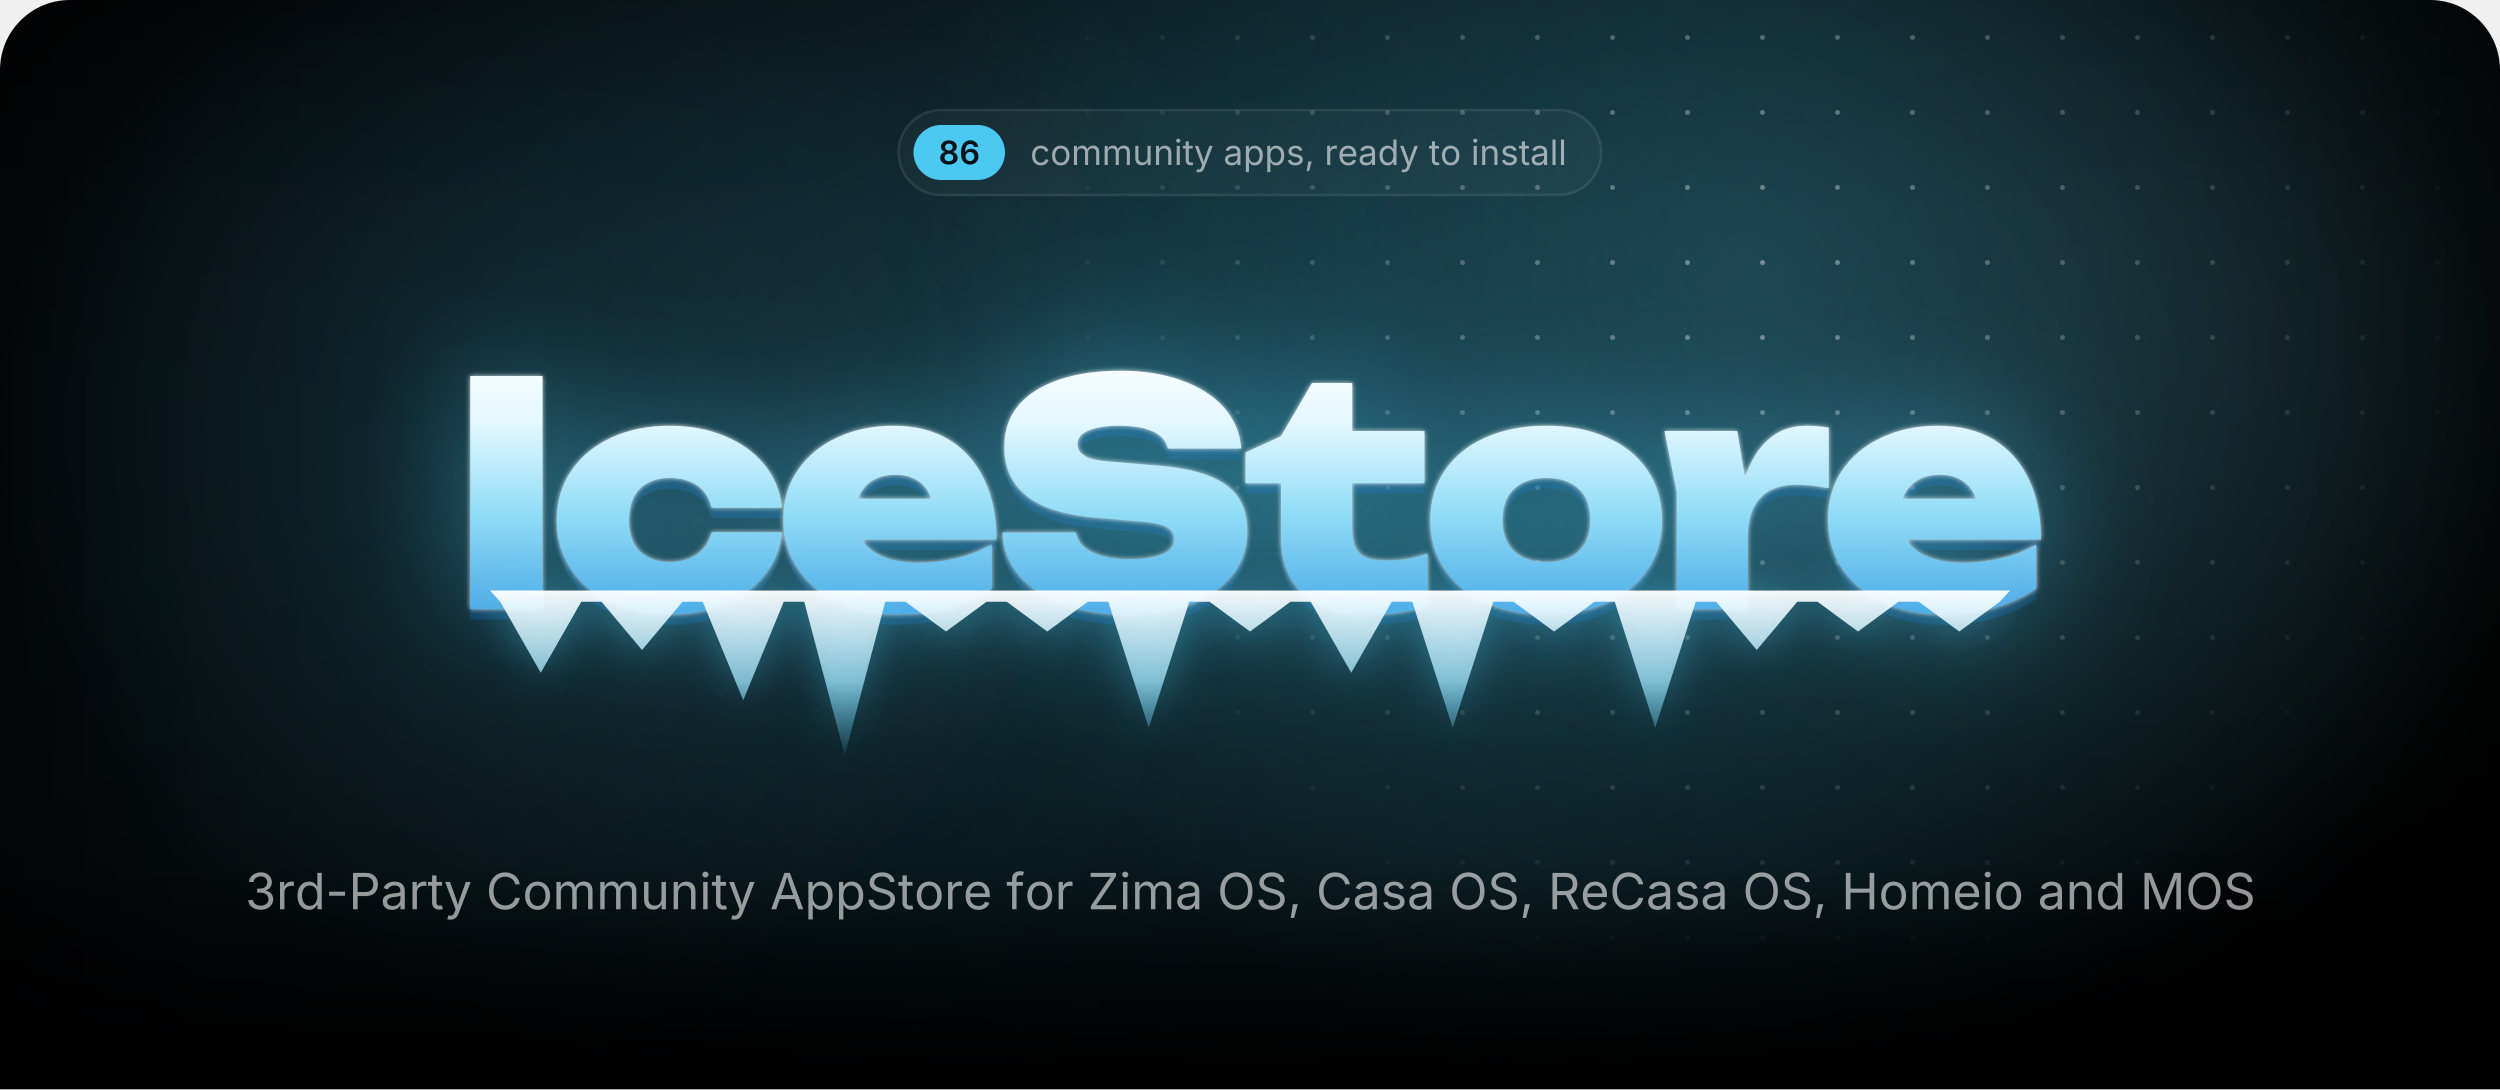
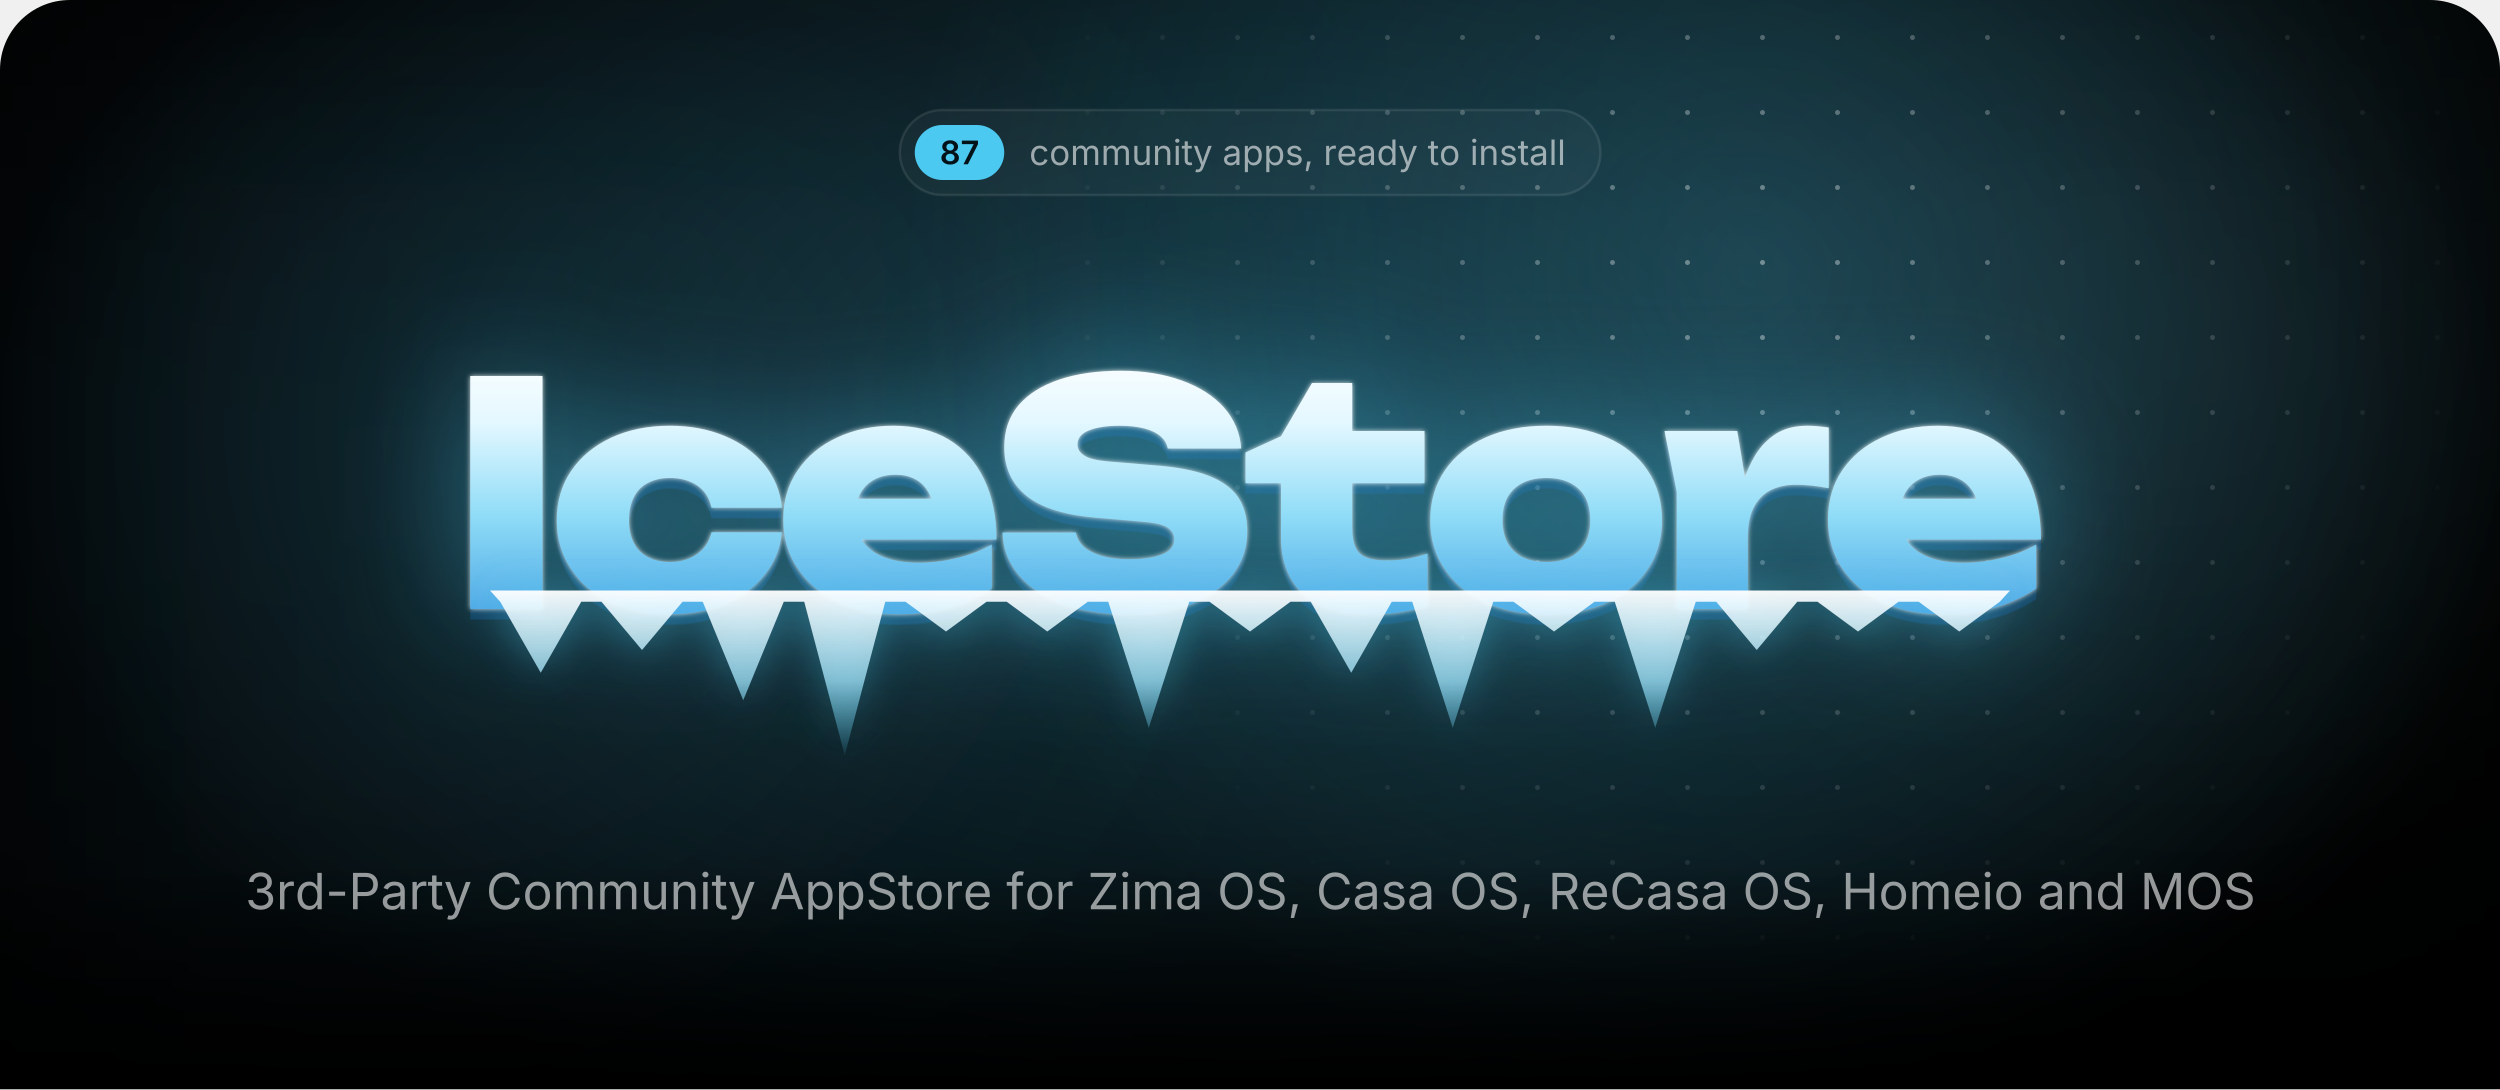
<svg xmlns="http://www.w3.org/2000/svg" width="1000" height="435.7" viewBox="0 0 1000 435.7">
  <style>.blob{transform-box:fill-box;transform-origin:center;animation:drift 22s ease-in-out infinite alternate}.blob+.blob{animation-duration:28s;animation-direction:alternate-reverse}@keyframes drift{to{transform:translate(180px,60px) scale(1.2)}}.spot{animation:spot 18s ease-in-out infinite alternate}@keyframes spot{to{transform:translate(-420px,40px)}}.gl{animation:gl 6s ease-in-out infinite}@keyframes gl{0%,35%{transform:translateX(0)}70%,100%{transform:translateX(1741px)}}.sp{transform-box:fill-box;transform-origin:center;opacity:0;animation:tw 3.2s ease-in-out infinite}@keyframes tw{0%,100%{opacity:0;transform:scale(.3) rotate(0)}50%{opacity:1;transform:scale(1) rotate(45deg)}}@media(prefers-reduced-motion:reduce){*{animation:none!important}}</style>
  <defs>
    <path id="semi.1351" d="M655 -20Q494 -20 369 34Q244 89 174 184Q103 278 103 399Q103 492 144 571Q185 650 256 703Q326 756 414 771V780Q299 806 228 898Q157 991 157 1111Q157 1226 222 1316Q286 1406 398 1458Q511 1510 655 1510Q798 1510 910 1458Q1023 1406 1088 1316Q1153 1226 1153 1111Q1153 991 1082 898Q1010 806 897 780V771Q984 756 1054 703Q1125 650 1166 571Q1208 492 1208 399Q1208 278 1137 184Q1066 89 941 34Q816 -20 655 -20ZM655 186Q739 186 801 215Q863 244 898 296Q932 349 932 418Q932 490 896 544Q860 599 798 631Q735 663 655 663Q575 663 512 632Q449 600 413 545Q377 490 377 418Q377 349 411 297Q445 245 508 216Q571 186 655 186ZM655 865Q724 865 777 893Q830 921 861 970Q892 1020 892 1085Q892 1150 862 1198Q832 1246 778 1273Q725 1300 655 1300Q584 1300 530 1273Q477 1246 448 1198Q418 1150 418 1085Q418 1020 448 970Q478 921 532 893Q586 865 655 865Z" />
-     <path id="semi.1349" d="M671 -20Q565 -20 464 16Q362 53 280 136Q199 220 151 358Q103 497 103 702Q103 894 144 1044Q184 1193 260 1297Q337 1401 445 1456Q553 1510 687 1510Q826 1510 934 1455Q1043 1400 1110 1305Q1177 1210 1193 1089H931Q910 1175 847 1227Q784 1279 687 1279Q583 1279 510 1218Q438 1157 400 1044Q363 930 363 772H374Q410 837 466 883Q523 929 594 954Q666 978 745 978Q876 978 980 916Q1085 853 1146 744Q1207 634 1207 492Q1207 346 1140 230Q1073 114 952 47Q832 -20 671 -20ZM670 197Q749 197 812 236Q875 274 912 340Q948 406 948 487Q948 567 912 632Q877 697 815 735Q753 773 673 773Q614 773 563 750Q512 728 474 688Q435 648 414 596Q393 544 393 486Q393 408 429 342Q465 276 528 236Q591 197 670 197Z" />
+     <path id="semi.1350" d="M185 0 819 1256V1266H83V1490H1097V1260L463 0Z" />
    <path id="regular.586" d="M613 -24Q461 -24 346 48Q232 120 168 250Q104 380 104 552Q104 727 168 858Q232 988 346 1060Q461 1132 613 1132Q694 1132 766 1111Q838 1090 898 1050Q957 1011 1000 954Q1043 896 1066 823L893 774Q881 817 856 853Q831 889 796 916Q760 942 714 956Q668 971 613 971Q501 971 429 912Q357 854 322 759Q287 664 287 552Q287 442 322 348Q357 253 429 195Q501 137 613 137Q669 137 716 152Q763 167 800 194Q836 222 861 260Q886 298 898 343L1070 294Q1048 219 1004 160Q961 102 901 60Q841 19 768 -2Q695 -24 613 -24Z" />
    <path id="regular.790" d="M613 -24Q461 -24 346 48Q232 120 168 250Q104 380 104 552Q104 727 168 858Q232 988 346 1060Q461 1132 613 1132Q766 1132 881 1060Q996 988 1060 858Q1124 727 1124 552Q1124 380 1060 250Q996 120 881 48Q766 -24 613 -24ZM613 137Q726 137 799 195Q872 253 907 348Q942 442 942 552Q942 663 907 758Q872 854 799 912Q726 971 613 971Q501 971 429 912Q357 854 322 759Q287 664 287 552Q287 442 322 348Q357 253 429 195Q501 137 613 137Z" />
    <path id="regular.766" d="M158 0V1118H333L334 868H320Q343 959 392 1018Q442 1078 508 1108Q575 1138 647 1138Q769 1138 844 1063Q920 988 942 866H918Q938 950 991 1011Q1044 1072 1120 1105Q1195 1138 1284 1138Q1381 1138 1461 1096Q1541 1054 1588 969Q1636 884 1636 754V0H1456V749Q1456 870 1388 922Q1320 974 1230 974Q1155 974 1100 942Q1046 911 1016 856Q987 801 987 730V0H807V767Q807 860 745 917Q683 974 588 974Q523 974 466 944Q408 913 373 853Q338 793 338 704V0Z" />
    <path id="regular.915" d="M537 -14Q424 -14 338 32Q253 79 206 173Q158 267 158 408V1118H338V423Q338 294 406 221Q474 148 591 148Q671 148 734 183Q798 218 835 286Q872 353 872 448V1118H1053V0H879V271H903Q851 114 756 50Q660 -14 537 -14Z" />
    <path id="regular.773" d="M338 670V0H158V1118H331L332 847H307Q358 1002 452 1067Q547 1132 674 1132Q787 1132 872 1086Q957 1039 1004 946Q1052 852 1052 710V0H872V695Q872 824 804 897Q737 970 620 970Q540 970 476 935Q412 900 375 833Q338 766 338 670Z" />
    <path id="regular.689" d="M158 0V1118H338V0ZM249 1301Q198 1301 161 1336Q124 1371 124 1420Q124 1470 161 1504Q198 1539 249 1539Q301 1539 338 1504Q375 1470 375 1420Q375 1371 338 1336Q301 1301 249 1301Z" />
    <path id="regular.889" d="M598 1118V964H20V1118ZM188 1384H368V290Q368 215 398 180Q429 146 500 146Q517 146 544 150Q570 154 592 158L629 6Q601 -4 566 -9Q530 -14 495 -14Q350 -14 269 62Q188 139 188 276Z" />
    <path id="regular.998" d="M140 -405 186 -249 205 -254Q260 -268 305 -262Q350 -255 386 -217Q422 -179 449 -99L481 -6L54 1118H251L489 455Q527 351 553 249Q579 147 608 51H542Q571 147 598 250Q624 352 661 455L901 1118H1097L606 -167Q572 -256 524 -314Q477 -371 414 -398Q351 -426 272 -426Q224 -426 189 -419Q154 -412 140 -405Z" />
    <path id="regular.507" d="M471 -26Q365 -26 278 14Q192 54 141 131Q90 208 90 318Q90 414 128 474Q166 534 230 568Q293 603 370 620Q447 637 525 647Q625 660 688 667Q751 674 782 691Q812 708 812 749V755Q812 825 786 874Q760 922 708 948Q656 974 578 974Q498 974 441 949Q384 924 348 886Q313 849 295 810L122 867Q165 969 238 1026Q311 1084 399 1108Q487 1132 573 1132Q629 1132 700 1118Q772 1105 838 1065Q905 1025 948 946Q992 868 992 737V0H815V152H803Q784 113 742 72Q700 30 633 2Q566 -26 471 -26ZM502 133Q602 133 671 172Q740 211 776 274Q812 336 812 404V559Q801 546 764 536Q727 525 680 517Q632 509 588 504Q543 498 517 495Q452 487 396 468Q339 448 305 410Q271 373 271 309Q271 251 301 212Q331 173 383 153Q435 133 502 133Z" />
    <path id="regular.843" d="M158 -418V1118H332V939H352Q371 969 405 1014Q439 1060 503 1096Q567 1132 676 1132Q816 1132 922 1062Q1029 992 1090 862Q1150 733 1150 556Q1150 378 1090 248Q1030 118 924 47Q817 -24 677 -24Q571 -24 506 12Q441 49 406 96Q371 142 352 173H338V-418ZM650 137Q755 137 826 194Q896 250 932 346Q967 441 967 558Q967 674 932 768Q897 861 826 916Q756 971 650 971Q547 971 477 919Q407 867 372 774Q336 682 336 558Q336 434 372 339Q408 244 478 190Q549 137 650 137Z" />
    <path id="regular.871" d="M538 -24Q423 -24 334 10Q244 43 186 109Q128 175 108 271L279 312Q303 220 370 177Q436 134 536 134Q653 134 722 184Q792 234 792 303Q792 361 752 400Q711 438 628 457L442 501Q290 537 216 612Q142 688 142 806Q142 902 196 976Q250 1049 344 1090Q437 1132 556 1132Q671 1132 752 1098Q832 1063 882 1002Q933 942 958 863L795 821Q772 881 718 930Q665 979 557 979Q457 979 390 933Q324 887 324 817Q324 755 369 718Q414 680 512 657L681 617Q833 581 906 506Q979 430 979 315Q979 217 924 140Q868 64 768 20Q669 -24 538 -24Z" />
    <path id="regular.1501" d="M128 -359 216 208H422L266 -359Z" />
    <path id="regular.852" d="M158 0V1118H332V946H344Q375 1031 454 1082Q534 1134 634 1134Q654 1134 682 1133Q709 1132 725 1131V950Q717 952 685 956Q653 960 617 960Q537 960 474 926Q410 893 374 834Q338 776 338 700V0Z" />
    <path id="regular.614" d="M628 -24Q466 -24 348 48Q231 120 168 249Q104 378 104 550Q104 722 166 853Q228 984 342 1058Q455 1132 607 1132Q696 1132 782 1102Q869 1073 940 1008Q1010 942 1052 835Q1094 728 1094 573V498H226V650H997L913 594Q913 704 878 790Q844 875 776 924Q708 972 607 972Q506 972 434 922Q362 873 324 794Q286 714 286 623V522Q286 398 329 312Q372 225 450 180Q527 136 629 136Q695 136 749 155Q803 174 842 212Q881 251 902 308L1076 260Q1050 176 988 112Q926 48 834 12Q743 -24 628 -24Z" />
    <path id="regular.597" d="M577 -24Q438 -24 331 47Q224 118 164 248Q104 378 104 556Q104 733 164 862Q225 992 332 1062Q439 1132 578 1132Q687 1132 751 1096Q815 1060 850 1014Q884 969 902 939H916V1490H1096V0H922V173H902Q884 142 848 96Q813 49 748 12Q684 -24 577 -24ZM604 137Q706 137 776 190Q846 244 882 339Q918 434 918 558Q918 682 882 774Q847 867 777 919Q707 971 604 971Q498 971 428 916Q357 861 322 768Q287 674 287 558Q287 441 322 346Q358 250 429 194Q500 137 604 137Z" />
    <path id="regular.736" d="M338 1490V0H158V1490Z" />
    <path id="regular.1345" d="M635 -20Q489 -20 376 30Q263 80 196 169Q130 258 125 376H317Q323 305 366 254Q408 202 478 174Q547 147 632 147Q726 147 798 180Q871 212 913 271Q955 330 955 407Q955 488 914 550Q874 611 797 646Q720 681 609 681H488V846H609Q696 846 762 878Q829 909 866 966Q903 1023 903 1100Q903 1174 870 1229Q838 1284 778 1314Q718 1345 637 1345Q561 1345 494 1318Q428 1290 386 1239Q343 1188 340 1115H157Q161 1232 227 1321Q293 1410 402 1460Q510 1510 641 1510Q780 1510 880 1454Q981 1398 1035 1307Q1089 1216 1089 1110Q1089 984 1022 896Q956 808 842 774V762Q937 747 1004 698Q1072 649 1108 574Q1143 499 1143 405Q1143 283 1077 187Q1011 91 896 36Q781 -20 635 -20Z" />
    <path id="regular.1459" d="M798 719V553H144V719Z" />
    <path id="regular.375" d="M180 0V1490H690Q864 1490 976 1426Q1089 1363 1144 1256Q1198 1149 1198 1016Q1198 883 1144 775Q1089 667 977 603Q865 539 691 539H330V706H682Q800 706 872 746Q944 787 976 858Q1009 928 1009 1016Q1009 1104 976 1174Q944 1243 872 1283Q799 1323 680 1323H370V0Z" />
    <path id="regular.73" d="M783 -20Q592 -20 442 72Q293 165 208 336Q122 508 122 744Q122 981 208 1152Q293 1324 442 1417Q592 1510 783 1510Q896 1510 996 1477Q1097 1444 1177 1380Q1257 1317 1310 1226Q1364 1136 1384 1021H1194Q1178 1098 1140 1156Q1101 1214 1046 1254Q990 1294 923 1314Q856 1334 783 1334Q649 1334 541 1266Q433 1198 370 1066Q307 935 307 744Q307 554 370 422Q434 291 542 224Q650 156 783 156Q856 156 923 176Q990 197 1046 236Q1101 276 1140 334Q1178 393 1194 469H1384Q1365 355 1312 265Q1258 175 1178 111Q1098 47 998 14Q897 -20 783 -20Z" />
    <path id="regular.2" d="M52 0 593 1490H813L1361 0H1161L845 884Q816 966 778 1088Q739 1211 684 1401H720Q666 1209 626 1084Q587 960 561 884L254 0ZM324 416V582H1089V416Z" />
    <path id="regular.397" d="M657 -26Q496 -26 378 26Q259 78 192 172Q125 265 116 390H311Q319 306 368 252Q417 197 494 170Q570 144 657 144Q758 144 838 177Q919 210 966 270Q1013 330 1013 409Q1013 481 972 526Q932 571 865 600Q798 629 718 651L538 702Q358 753 258 848Q158 943 158 1091Q158 1217 226 1312Q294 1406 410 1458Q526 1510 670 1510Q817 1510 930 1458Q1043 1406 1108 1316Q1174 1227 1178 1114H992Q979 1223 888 1282Q797 1342 664 1342Q568 1342 496 1310Q423 1279 383 1224Q343 1170 343 1100Q343 1022 392 974Q440 927 506 900Q573 874 627 859L776 818Q836 802 908 774Q981 746 1047 700Q1113 653 1156 582Q1198 510 1198 406Q1198 284 1134 186Q1071 88 950 31Q829 -26 657 -26Z" />
    <path id="regular.647" d="M678 1118V964H20V1118ZM240 0V1267Q240 1364 286 1429Q331 1494 404 1527Q477 1560 558 1560Q622 1560 664 1550Q706 1539 726 1530L676 1376Q662 1381 640 1387Q617 1393 579 1393Q496 1393 458 1350Q420 1308 420 1227V0Z" />
    <path id="regular.496" d="M130 0V134L796 1125Q841 1192 892 1260Q943 1327 994 1393L1015 1331Q923 1325 830 1324Q737 1322 645 1322H122V1490H1158V1354L502 379Q454 308 400 237Q347 166 294 97L273 159Q365 165 456 166Q548 168 640 168H1166V0Z" />
    <path id="regular.321" d="M784 -20Q593 -20 444 72Q294 165 208 336Q122 508 122 744Q122 981 208 1152Q294 1324 444 1417Q593 1510 784 1510Q975 1510 1124 1417Q1273 1324 1358 1152Q1444 981 1444 744Q1444 508 1358 336Q1273 165 1124 72Q975 -20 784 -20ZM784 156Q917 156 1024 224Q1132 291 1196 422Q1259 554 1259 744Q1259 936 1196 1068Q1132 1199 1024 1266Q917 1334 784 1334Q650 1334 542 1266Q434 1198 370 1066Q307 935 307 744Q307 554 370 423Q434 292 542 224Q650 156 784 156Z" />
    <path id="regular.384" d="M180 0V1490H690Q864 1490 976 1430Q1089 1371 1144 1267Q1198 1163 1198 1030Q1198 897 1144 795Q1089 693 977 636Q865 578 691 578H286V747H682Q800 747 872 782Q943 816 976 880Q1009 943 1009 1030Q1009 1119 976 1184Q943 1250 871 1286Q799 1323 680 1323H370V0ZM1036 0 676 671H890L1256 0Z" />
    <path id="regular.161" d="M180 0V1490H370V846H1152V1490H1342V0H1152V678H370V0Z" />
    <path id="regular.292" d="M180 0V1490H450L817 550Q830 517 846 468Q863 418 882 360Q900 302 917 244Q934 187 947 138H905Q919 184 936 240Q953 297 972 356Q990 414 1007 465Q1024 516 1037 550L1399 1490H1670V0H1483V851Q1483 897 1484 956Q1484 1015 1486 1080Q1487 1145 1488 1212Q1490 1279 1491 1342H1507Q1486 1273 1462 1202Q1439 1130 1416 1064Q1394 997 1374 942Q1354 887 1340 851L1007 0H842L504 851Q490 886 471 940Q452 993 430 1058Q407 1124 383 1196Q359 1269 334 1342H352Q354 1286 356 1221Q357 1156 358 1090Q359 1023 360 962Q361 900 361 851V0Z" />
    <radialGradient id="glow">
      <stop stop-color="#4cc9f0" stop-opacity=".28" />
      <stop offset="1" stop-color="#4cc9f0" stop-opacity="0" />
    </radialGradient>
    <radialGradient id="cur">
      <stop stop-color="#4cc9f0" stop-opacity=".2" />
      <stop offset=".65" stop-color="#4cc9f0" stop-opacity="0" />
    </radialGradient>
    <radialGradient id="spot">
      <stop stop-color="#fff" />
      <stop offset="1" stop-color="#000" />
    </radialGradient>
    <pattern id="dots" width="30" height="30" patternUnits="userSpaceOnUse">
      <circle cx="15" cy="15" r="1" fill="#fff" fill-opacity=".4" />
    </pattern>
    <mask id="dm">
      <circle class="spot" cx="700" cy="110" r="300" fill="url(#spot)" />
    </mask>
    <linearGradient id="fade" x2="0" y2="1">
      <stop offset="0.793" stop-color="#fff" />
      <stop offset="1" stop-color="#000" />
    </linearGradient>
    <mask id="bf">
      <rect width="1000" height="435.7" fill="url(#fade)" />
    </mask>
    <filter id="blur" filterUnits="userSpaceOnUse" x="-500" y="-500" width="2000" height="1500">
      <feGaussianBlur stdDeviation="90" />
    </filter>
    <linearGradient id="ice" gradientUnits="userSpaceOnUse" x1="0" y1="138" x2="0" y2="256">
      <stop stop-color="#fff" />
      <stop offset=".26" stop-color="#e4f8ff" />
      <stop offset=".58" stop-color="#8fdcf7" />
      <stop offset="1" stop-color="#3d9be0" />
    </linearGradient>
    <linearGradient id="ig" x2="0" y2="1">
      <stop stop-color="#fff" stop-opacity=".95" />
      <stop offset=".55" stop-color="#9fe3fa" stop-opacity=".75" />
      <stop offset="1" stop-color="#4cc9f0" stop-opacity=".1" />
    </linearGradient>
    <linearGradient id="gl">
      <stop stop-color="#fff" stop-opacity="0" />
      <stop offset=".5" stop-color="#fff" stop-opacity=".95" />
      <stop offset="1" stop-color="#fff" stop-opacity="0" />
    </linearGradient>
    <clipPath id="wc">
      <path d="M188.1 150.4H217V243.6H188.1ZM312.8 212.9Q311.8 222.7 305.7 230.1Q299.7 237.5 289.9 241.6Q280.1 245.7 268 245.7Q254.7 245.7 244.4 241Q234.2 236.3 228.5 227.7Q222.7 219.1 222.7 208.1Q222.7 196.8 228.5 188.3Q234.2 179.9 244.4 175.1Q254.7 170.3 268 170.3Q280.1 170.3 289.9 174.4Q299.7 178.5 305.7 185.8Q311.8 193.2 312.8 203.1H284.6Q283.4 197.3 278.9 194.2Q274.4 191.2 268 191.2Q263 191.2 259.3 193.1Q255.5 195 253.6 198.8Q251.6 202.6 251.6 208.1Q251.6 213.5 253.6 217.3Q255.5 221 259.3 222.9Q263 224.8 268 224.8Q274.4 224.8 278.9 221.6Q283.4 218.3 284.6 212.9ZM359 245.7Q345.9 245.7 335.6 241Q325.2 236.3 319.3 227.7Q313.3 219.1 313.3 207.7Q313.3 196.5 319.1 188.1Q324.9 179.6 334.9 175Q344.9 170.3 357.3 170.3Q370.3 170.3 379.5 175.8Q388.7 181.4 393.6 191.6Q398.6 201.9 398.6 215.8H336.6V199.5H382.2L373.8 205.1Q373.3 200.2 371.3 196.8Q369.4 193.4 366.1 191.7Q362.8 189.9 358.3 189.9Q353.2 189.9 349.6 191.9Q346 193.9 344.1 197.5Q342.1 201 342.1 205.5Q342.1 211.8 344.9 216.2Q347.7 220.5 353.4 222.8Q359.2 225.1 367.6 225.1Q375.3 225.1 382.9 223.2Q390.5 221.4 396.7 217.8V235.4Q389.1 240.4 379.7 243.1Q370.3 245.7 359 245.7ZM401 213H430.4Q430.9 216.3 433.5 218.7Q436.2 221.1 440.8 222.4Q445.4 223.7 451.6 223.7Q460.2 223.7 465 221.7Q469.7 219.8 469.7 215.7Q469.7 212.8 467 211Q464.3 209.2 456.2 208.6L439.8 207.2Q419.7 205.7 410.7 198.4Q401.7 191.2 401.7 178.9Q401.7 168.8 407.5 162Q413.3 155.3 423.8 151.8Q434.2 148.3 448.4 148.3Q462 148.3 472.7 152.2Q483.3 156 489.6 163Q495.8 170.1 496.5 179.4H467.1Q466.6 176.6 464.3 174.6Q462 172.5 457.8 171.4Q453.6 170.3 447.8 170.3Q440.1 170.3 435.5 172.2Q431 174 431 177.8Q431 180.5 433.7 182.2Q436.3 184 443.5 184.6L461.5 186.1Q475 187.1 483.2 190.2Q491.5 193.4 495.2 198.8Q498.9 204.2 498.9 212.4Q498.9 222.4 493 229.9Q487 237.4 476.3 241.6Q465.5 245.7 451.1 245.7Q436.3 245.7 425.1 241.6Q414 237.5 407.6 230.1Q401.3 222.7 401 213ZM498.2 193.3V181L512.4 174.5L524.8 153.2H540.9V172.4H569.8V193.3H540.9V211.1Q540.9 218.3 543.7 221.2Q546.5 224.2 554.7 224.2Q559.8 224.2 563.8 223.4Q567.8 222.6 571 221.4V242.4Q567 243.6 560.9 244.7Q554.9 245.7 548.1 245.7Q536 245.7 528.1 242Q520.2 238.3 516.3 231.3Q512.4 224.4 512.4 214.9V193.3ZM618.5 245.7Q604.7 245.7 594.2 241Q583.8 236.3 578 227.8Q572.1 219.3 572.1 208.1Q572.1 196.6 578 188.1Q583.8 179.6 594.2 175Q604.7 170.3 618.6 170.3Q632.4 170.3 642.8 175Q653.3 179.6 659 188.1Q664.8 196.6 664.8 208.1Q664.8 219.3 659 227.8Q653.3 236.3 642.8 241Q632.4 245.7 618.5 245.7ZM618.6 224.8Q624.2 224.8 628.1 222.9Q632 220.9 634.1 217.1Q636.1 213.3 636.1 208.1Q636.1 202.7 634.1 198.9Q632 195.2 628.1 193.2Q624.2 191.2 618.6 191.2Q613 191.2 609 193.2Q605.1 195.2 603 198.9Q601 202.7 601 208Q601 213.3 603 217.1Q605.1 220.9 609 222.9Q613 224.8 618.6 224.8ZM665.8 172.4H694.9L699.1 197.6V243.6H670.7V196.8ZM731.5 171V195.3Q727.6 194.5 724.3 194.2Q721 193.9 718.2 193.9Q713.1 193.9 708.8 195.8Q704.4 197.8 701.8 202.4Q699.1 207.1 699.1 215.3L693.9 208.8Q695 201.1 696.9 194.2Q698.9 187.3 702.2 181.9Q705.6 176.5 710.6 173.4Q715.6 170.3 723 170.3Q725 170.3 727.1 170.5Q729.2 170.7 731.5 171ZM776.9 245.7Q763.7 245.7 753.4 241Q743.1 236.3 737.1 227.7Q731.2 219.1 731.2 207.7Q731.2 196.5 736.9 188.1Q742.7 179.6 752.7 175Q762.7 170.3 775.1 170.3Q788.2 170.3 797.4 175.8Q806.6 181.4 811.5 191.6Q816.4 201.9 816.4 215.8H754.4V199.5H800L791.7 205.1Q791.2 200.2 789.2 196.8Q787.2 193.4 783.9 191.7Q780.6 189.9 776.1 189.9Q771 189.9 767.4 191.9Q763.8 193.9 761.9 197.5Q760 201 760 205.5Q760 211.8 762.8 216.2Q765.6 220.5 771.3 222.8Q777 225.1 785.5 225.1Q793.2 225.1 800.7 223.2Q808.3 221.4 814.5 217.8V235.4Q807 240.4 797.6 243.1Q788.2 245.7 776.9 245.7Z" />
    </clipPath>
    <filter id="frost" x="-20%" y="-60%" width="140%" height="220%" color-interpolation-filters="sRGB">
      <feGaussianBlur in="SourceAlpha" stdDeviation="1" result="a" />
      <feFlood flood-color="#fff" flood-opacity=".85" />
      <feComposite in2="a" operator="in" result="s1" />
      <feGaussianBlur in="SourceAlpha" stdDeviation="25.2" result="b" />
      <feFlood flood-color="#4cc9f0" flood-opacity=".5" />
      <feComposite in2="b" operator="in" result="s2" />
      <feOffset in="SourceAlpha" dy="4.2" result="c" />
      <feFlood flood-color="#125696" flood-opacity=".4" />
      <feComposite in2="c" operator="in" result="s3" />
      <feMerge>
        <feMergeNode in="s3" />
        <feMergeNode in="s2" />
        <feMergeNode in="s1" />
        <feMergeNode in="SourceGraphic" />
      </feMerge>
    </filter>
    <filter id="drip" x="-10%" y="-60%" width="120%" height="220%">
      <feGaussianBlur in="SourceAlpha" stdDeviation="8.4" result="b" />
      <feFlood flood-color="#4cc9f0" flood-opacity=".45" />
      <feComposite in2="b" operator="in" />
      <feMerge>
        <feMergeNode />
        <feMergeNode in="SourceGraphic" />
      </feMerge>
    </filter>
    <clipPath id="pg">
      <path d="M0,28 A28,28 0 0 1 28,0 H972 A28,28 0 0 1 1000,28 V435.7 A0,0 0 0 1 1000,435.7 H0 A0,0 0 0 1 0,435.7 Z" />
    </clipPath>
  </defs>
  <g clip-path="url(#pg)">
    <rect x="0" y="0" width="1000" height="435.7" rx="0" fill="#000" />
    <g mask="url(#bf)">
      <ellipse cx="500" cy="170" rx="500" ry="310" fill="url(#glow)" />
      <circle class="blob" cx="140" cy="140" r="260" fill="#4cc9f0" fill-opacity=".1" filter="url(#blur)" />
      <circle class="blob" cx="900" cy="40" r="220" fill="#a5e8ff" fill-opacity=".08" filter="url(#blur)" />
      <circle class="spot" cx="700" cy="110" r="520" fill="url(#cur)" />
      <rect width="1000" height="435.7" fill="url(#dots)" mask="url(#dm)" />
    </g>
-     <rect x="359.4" y="44" width="281.1" height="34" rx="17" fill="rgba(255,255,255,.035)" stroke="rgba(255,255,255,.09)" />
-     <rect x="365.4" y="50" width="36.6" height="22" rx="11" fill="#4cc9f0" />
-     <g fill="#031219" transform="translate(375.4,65.7) scale(0.00635,-0.00635)">
+     <rect x="359.9" y="44" width="280.3" height="34" rx="17" fill="rgba(255,255,255,.035)" stroke="rgba(255,255,255,.09)" />
+     <rect x="365.9" y="50" width="35.8" height="22" rx="11" fill="#4cc9f0" />
+     <g fill="#031219" transform="translate(375.9,65.7) scale(0.00635,-0.00635)">
      <use href="#semi.1351" x="0" />
-       <use href="#semi.1349" x="1311" />
-     </g>
-     <g fill="rgba(255,255,255,.58)" transform="translate(412.1,66) scale(0.00684,-0.00684)">
+       <use href="#semi.1350" x="1311" />
+     </g>
+     <g fill="rgba(255,255,255,.58)" transform="translate(411.7,66) scale(0.00684,-0.00684)">
      <use href="#regular.586" x="0" />
      <use href="#regular.790" x="1170" />
      <use href="#regular.766" x="2398" />
      <use href="#regular.766" x="4192" />
      <use href="#regular.915" x="5986" />
      <use href="#regular.773" x="7197" />
      <use href="#regular.689" x="8407" />
      <use href="#regular.889" x="8903" />
      <use href="#regular.998" x="9573" />
      <use href="#regular.507" x="11300" />
      <use href="#regular.843" x="12450" />
      <use href="#regular.843" x="13704" />
      <use href="#regular.871" x="14958" />
      <use href="#regular.1501" x="16039" />
      <use href="#regular.852" x="17205" />
      <use href="#regular.614" x="17976" />
      <use href="#regular.507" x="19170" />
      <use href="#regular.597" x="20320" />
      <use href="#regular.998" x="21574" />
      <use href="#regular.889" x="23301" />
      <use href="#regular.790" x="23971" />
      <use href="#regular.689" x="25775" />
      <use href="#regular.773" x="26271" />
      <use href="#regular.871" x="27481" />
      <use href="#regular.889" x="28562" />
      <use href="#regular.507" x="29232" />
      <use href="#regular.736" x="30382" />
      <use href="#regular.736" x="30878" />
    </g>
    <g filter="url(#frost)">
      <path fill="url(#ice)" d="M188.1 150.4H217V243.6H188.1ZM312.8 212.9Q311.8 222.7 305.7 230.1Q299.7 237.5 289.9 241.6Q280.1 245.7 268 245.7Q254.7 245.7 244.4 241Q234.2 236.3 228.5 227.7Q222.7 219.1 222.7 208.1Q222.7 196.8 228.5 188.3Q234.2 179.9 244.4 175.1Q254.7 170.3 268 170.3Q280.1 170.3 289.9 174.4Q299.7 178.5 305.7 185.8Q311.8 193.2 312.8 203.1H284.6Q283.4 197.3 278.9 194.2Q274.4 191.2 268 191.2Q263 191.2 259.3 193.1Q255.5 195 253.6 198.8Q251.6 202.6 251.6 208.1Q251.6 213.5 253.6 217.3Q255.5 221 259.3 222.9Q263 224.8 268 224.8Q274.4 224.8 278.9 221.6Q283.4 218.3 284.6 212.9ZM359 245.7Q345.9 245.7 335.6 241Q325.2 236.3 319.3 227.7Q313.3 219.1 313.3 207.7Q313.3 196.5 319.1 188.1Q324.9 179.6 334.9 175Q344.9 170.3 357.3 170.3Q370.3 170.3 379.5 175.8Q388.7 181.4 393.6 191.6Q398.6 201.9 398.6 215.8H336.6V199.5H382.2L373.8 205.1Q373.3 200.2 371.3 196.8Q369.4 193.4 366.1 191.7Q362.8 189.9 358.3 189.9Q353.2 189.9 349.6 191.9Q346 193.9 344.1 197.5Q342.1 201 342.1 205.5Q342.1 211.8 344.9 216.2Q347.7 220.5 353.4 222.8Q359.2 225.1 367.6 225.1Q375.3 225.1 382.9 223.2Q390.5 221.4 396.7 217.8V235.4Q389.1 240.4 379.7 243.1Q370.3 245.7 359 245.7ZM401 213H430.4Q430.9 216.3 433.5 218.7Q436.2 221.1 440.8 222.4Q445.4 223.7 451.6 223.7Q460.2 223.7 465 221.7Q469.7 219.8 469.7 215.7Q469.7 212.8 467 211Q464.3 209.2 456.2 208.6L439.8 207.2Q419.7 205.7 410.7 198.4Q401.7 191.2 401.7 178.9Q401.7 168.8 407.5 162Q413.3 155.3 423.8 151.8Q434.2 148.3 448.4 148.3Q462 148.3 472.7 152.2Q483.3 156 489.6 163Q495.8 170.1 496.5 179.4H467.1Q466.6 176.6 464.3 174.6Q462 172.5 457.8 171.4Q453.6 170.3 447.8 170.3Q440.1 170.3 435.5 172.2Q431 174 431 177.8Q431 180.5 433.7 182.2Q436.3 184 443.5 184.6L461.5 186.1Q475 187.1 483.2 190.2Q491.5 193.4 495.2 198.8Q498.9 204.2 498.9 212.4Q498.9 222.4 493 229.9Q487 237.4 476.3 241.6Q465.5 245.7 451.1 245.7Q436.3 245.7 425.1 241.6Q414 237.5 407.6 230.1Q401.3 222.7 401 213ZM498.2 193.3V181L512.4 174.5L524.8 153.2H540.9V172.4H569.8V193.3H540.9V211.1Q540.9 218.3 543.7 221.2Q546.5 224.2 554.7 224.2Q559.8 224.2 563.8 223.4Q567.8 222.6 571 221.4V242.4Q567 243.6 560.9 244.7Q554.9 245.7 548.1 245.7Q536 245.7 528.1 242Q520.2 238.3 516.3 231.3Q512.4 224.4 512.4 214.9V193.3ZM618.5 245.7Q604.7 245.7 594.2 241Q583.8 236.3 578 227.8Q572.1 219.3 572.1 208.1Q572.1 196.6 578 188.1Q583.8 179.6 594.2 175Q604.7 170.3 618.6 170.3Q632.4 170.3 642.8 175Q653.3 179.6 659 188.1Q664.8 196.6 664.8 208.1Q664.8 219.3 659 227.8Q653.3 236.3 642.8 241Q632.4 245.7 618.5 245.7ZM618.6 224.8Q624.2 224.8 628.1 222.9Q632 220.9 634.1 217.1Q636.1 213.3 636.1 208.1Q636.1 202.7 634.1 198.9Q632 195.2 628.1 193.2Q624.2 191.2 618.6 191.2Q613 191.2 609 193.2Q605.1 195.2 603 198.9Q601 202.7 601 208Q601 213.3 603 217.1Q605.1 220.9 609 222.9Q613 224.8 618.6 224.8ZM665.8 172.4H694.9L699.1 197.6V243.6H670.7V196.8ZM731.5 171V195.3Q727.6 194.5 724.3 194.2Q721 193.9 718.2 193.9Q713.1 193.9 708.8 195.8Q704.4 197.8 701.8 202.4Q699.1 207.1 699.1 215.3L693.9 208.8Q695 201.1 696.9 194.2Q698.9 187.3 702.2 181.9Q705.6 176.5 710.6 173.4Q715.6 170.3 723 170.3Q725 170.3 727.1 170.5Q729.2 170.7 731.5 171ZM776.9 245.7Q763.7 245.7 753.4 241Q743.1 236.3 737.1 227.7Q731.2 219.1 731.2 207.7Q731.2 196.5 736.9 188.1Q742.7 179.6 752.7 175Q762.7 170.3 775.1 170.3Q788.2 170.3 797.4 175.8Q806.6 181.4 811.5 191.6Q816.4 201.9 816.4 215.8H754.4V199.5H800L791.7 205.1Q791.2 200.2 789.2 196.8Q787.2 193.4 783.9 191.7Q780.6 189.9 776.1 189.9Q771 189.9 767.4 191.9Q763.8 193.9 761.9 197.5Q760 201 760 205.5Q760 211.8 762.8 216.2Q765.6 220.5 771.3 222.8Q777 225.1 785.5 225.1Q793.2 225.1 800.7 223.2Q808.3 221.4 814.5 217.8V235.4Q807 240.4 797.6 243.1Q788.2 245.7 776.9 245.7Z" />
    </g>
    <g clip-path="url(#wc)">
      <g class="gl">
        <g transform="translate(52.8,0) skewX(-15)">
          <rect x="-518.9" y="118" width="399.4" height="158" rx="0" fill="url(#gl)" />
        </g>
      </g>
    </g>
    <polygon points="196,236.2 200.1,240.7 216.3,269.1 232.5,240.7 240.6,240.7 256.8,260 273,240.7 281.1,240.7 297.3,280.1 313.5,240.7 321.7,240.7 337.9,302.1 354.1,240.7 362.2,240.7 378.4,252.6 394.6,240.7 402.7,240.7 418.9,252.6 435.1,240.7 443.3,240.7 459.5,291.1 475.7,240.7 483.8,240.7 500,252.6 516.2,240.7 524.3,240.7 540.5,269.1 556.7,240.7 564.9,240.7 581.1,291.1 597.3,240.7 605.4,240.7 621.6,252.6 637.8,240.7 645.9,240.7 662.1,291.1 678.3,240.7 686.5,240.7 702.7,260 718.9,240.7 727,240.7 743.2,252.6 759.4,240.7 767.5,240.7 783.7,252.6 799.9,240.7 804,236.2" fill="url(#ig)" filter="url(#drip)" />
    <polygon class="sp" style="animation-delay:0s" fill="#fff" points="171.4,123.8 173.3,132.5 181.9,134.4 173.3,136.3 171.4,145 169.5,136.3 160.8,134.4 169.5,132.5" />
    <polygon class="sp" style="animation-delay:0.9s" fill="#fff" points="337.8,114.4 339.7,123.1 348.3,125 339.7,126.9 337.8,135.5 335.9,126.9 327.2,125 335.9,123.1" />
    <polygon class="sp" style="animation-delay:1.7s" fill="#fff" points="491.4,109.7 493.3,118.3 501.9,120.2 493.3,122.1 491.4,130.8 489.5,122.1 480.8,120.2 489.5,118.3" />
    <polygon class="sp" style="animation-delay:0.4s" fill="#fff" points="651.4,119.1 653.3,127.8 661.9,129.7 653.3,131.6 651.4,140.2 649.5,131.6 640.8,129.7 649.5,127.8" />
    <polygon class="sp" style="animation-delay:2.2s" fill="#fff" points="824.2,126.2 826.1,134.9 834.7,136.8 826.1,138.7 824.2,147.3 822.3,138.7 813.6,136.8 822.3,134.9" />
    <polygon class="sp" style="animation-delay:1.3s" fill="#fff" points="574.6,277.3 576.5,285.9 585.1,287.8 576.5,289.7 574.6,298.4 572.7,289.7 564,287.8 572.7,285.9" />
    <g fill="rgba(255,255,255,.58)" transform="translate(98.1,363.7) scale(0.00977,-0.00977)">
      <use href="#regular.1345" x="0" />
      <use href="#regular.852" x="1265" />
      <use href="#regular.597" x="2036" />
      <use href="#regular.1459" x="3290" />
      <use href="#regular.375" x="4232" />
      <use href="#regular.507" x="5540" />
      <use href="#regular.852" x="6690" />
      <use href="#regular.889" x="7461" />
      <use href="#regular.998" x="8131" />
      <use href="#regular.73" x="9858" />
      <use href="#regular.790" x="11354" />
      <use href="#regular.766" x="12582" />
      <use href="#regular.766" x="14376" />
      <use href="#regular.915" x="16170" />
      <use href="#regular.773" x="17381" />
      <use href="#regular.689" x="18591" />
      <use href="#regular.889" x="19087" />
      <use href="#regular.998" x="19757" />
      <use href="#regular.2" x="21484" />
      <use href="#regular.843" x="22897" />
      <use href="#regular.843" x="24151" />
      <use href="#regular.397" x="25405" />
      <use href="#regular.889" x="26719" />
      <use href="#regular.790" x="27389" />
      <use href="#regular.852" x="28617" />
      <use href="#regular.614" x="29388" />
      <use href="#regular.647" x="31158" />
      <use href="#regular.790" x="31916" />
      <use href="#regular.852" x="33144" />
      <use href="#regular.496" x="34491" />
      <use href="#regular.689" x="35779" />
      <use href="#regular.766" x="36275" />
      <use href="#regular.507" x="38069" />
      <use href="#regular.321" x="39795" />
      <use href="#regular.397" x="41361" />
      <use href="#regular.1501" x="42675" />
      <use href="#regular.73" x="43841" />
      <use href="#regular.507" x="45337" />
      <use href="#regular.871" x="46487" />
      <use href="#regular.507" x="47568" />
      <use href="#regular.321" x="49294" />
      <use href="#regular.397" x="50860" />
      <use href="#regular.1501" x="52174" />
      <use href="#regular.384" x="53340" />
      <use href="#regular.614" x="54658" />
      <use href="#regular.73" x="55852" />
      <use href="#regular.507" x="57348" />
      <use href="#regular.871" x="58498" />
      <use href="#regular.507" x="59579" />
      <use href="#regular.321" x="61305" />
      <use href="#regular.397" x="62871" />
      <use href="#regular.1501" x="64185" />
      <use href="#regular.161" x="65351" />
      <use href="#regular.790" x="66873" />
      <use href="#regular.766" x="68101" />
      <use href="#regular.614" x="69895" />
      <use href="#regular.689" x="71089" />
      <use href="#regular.790" x="71585" />
      <use href="#regular.507" x="73389" />
      <use href="#regular.773" x="74539" />
      <use href="#regular.597" x="75749" />
      <use href="#regular.292" x="77579" />
      <use href="#regular.321" x="79429" />
      <use href="#regular.397" x="80995" />
    </g>
  </g>
</svg>
